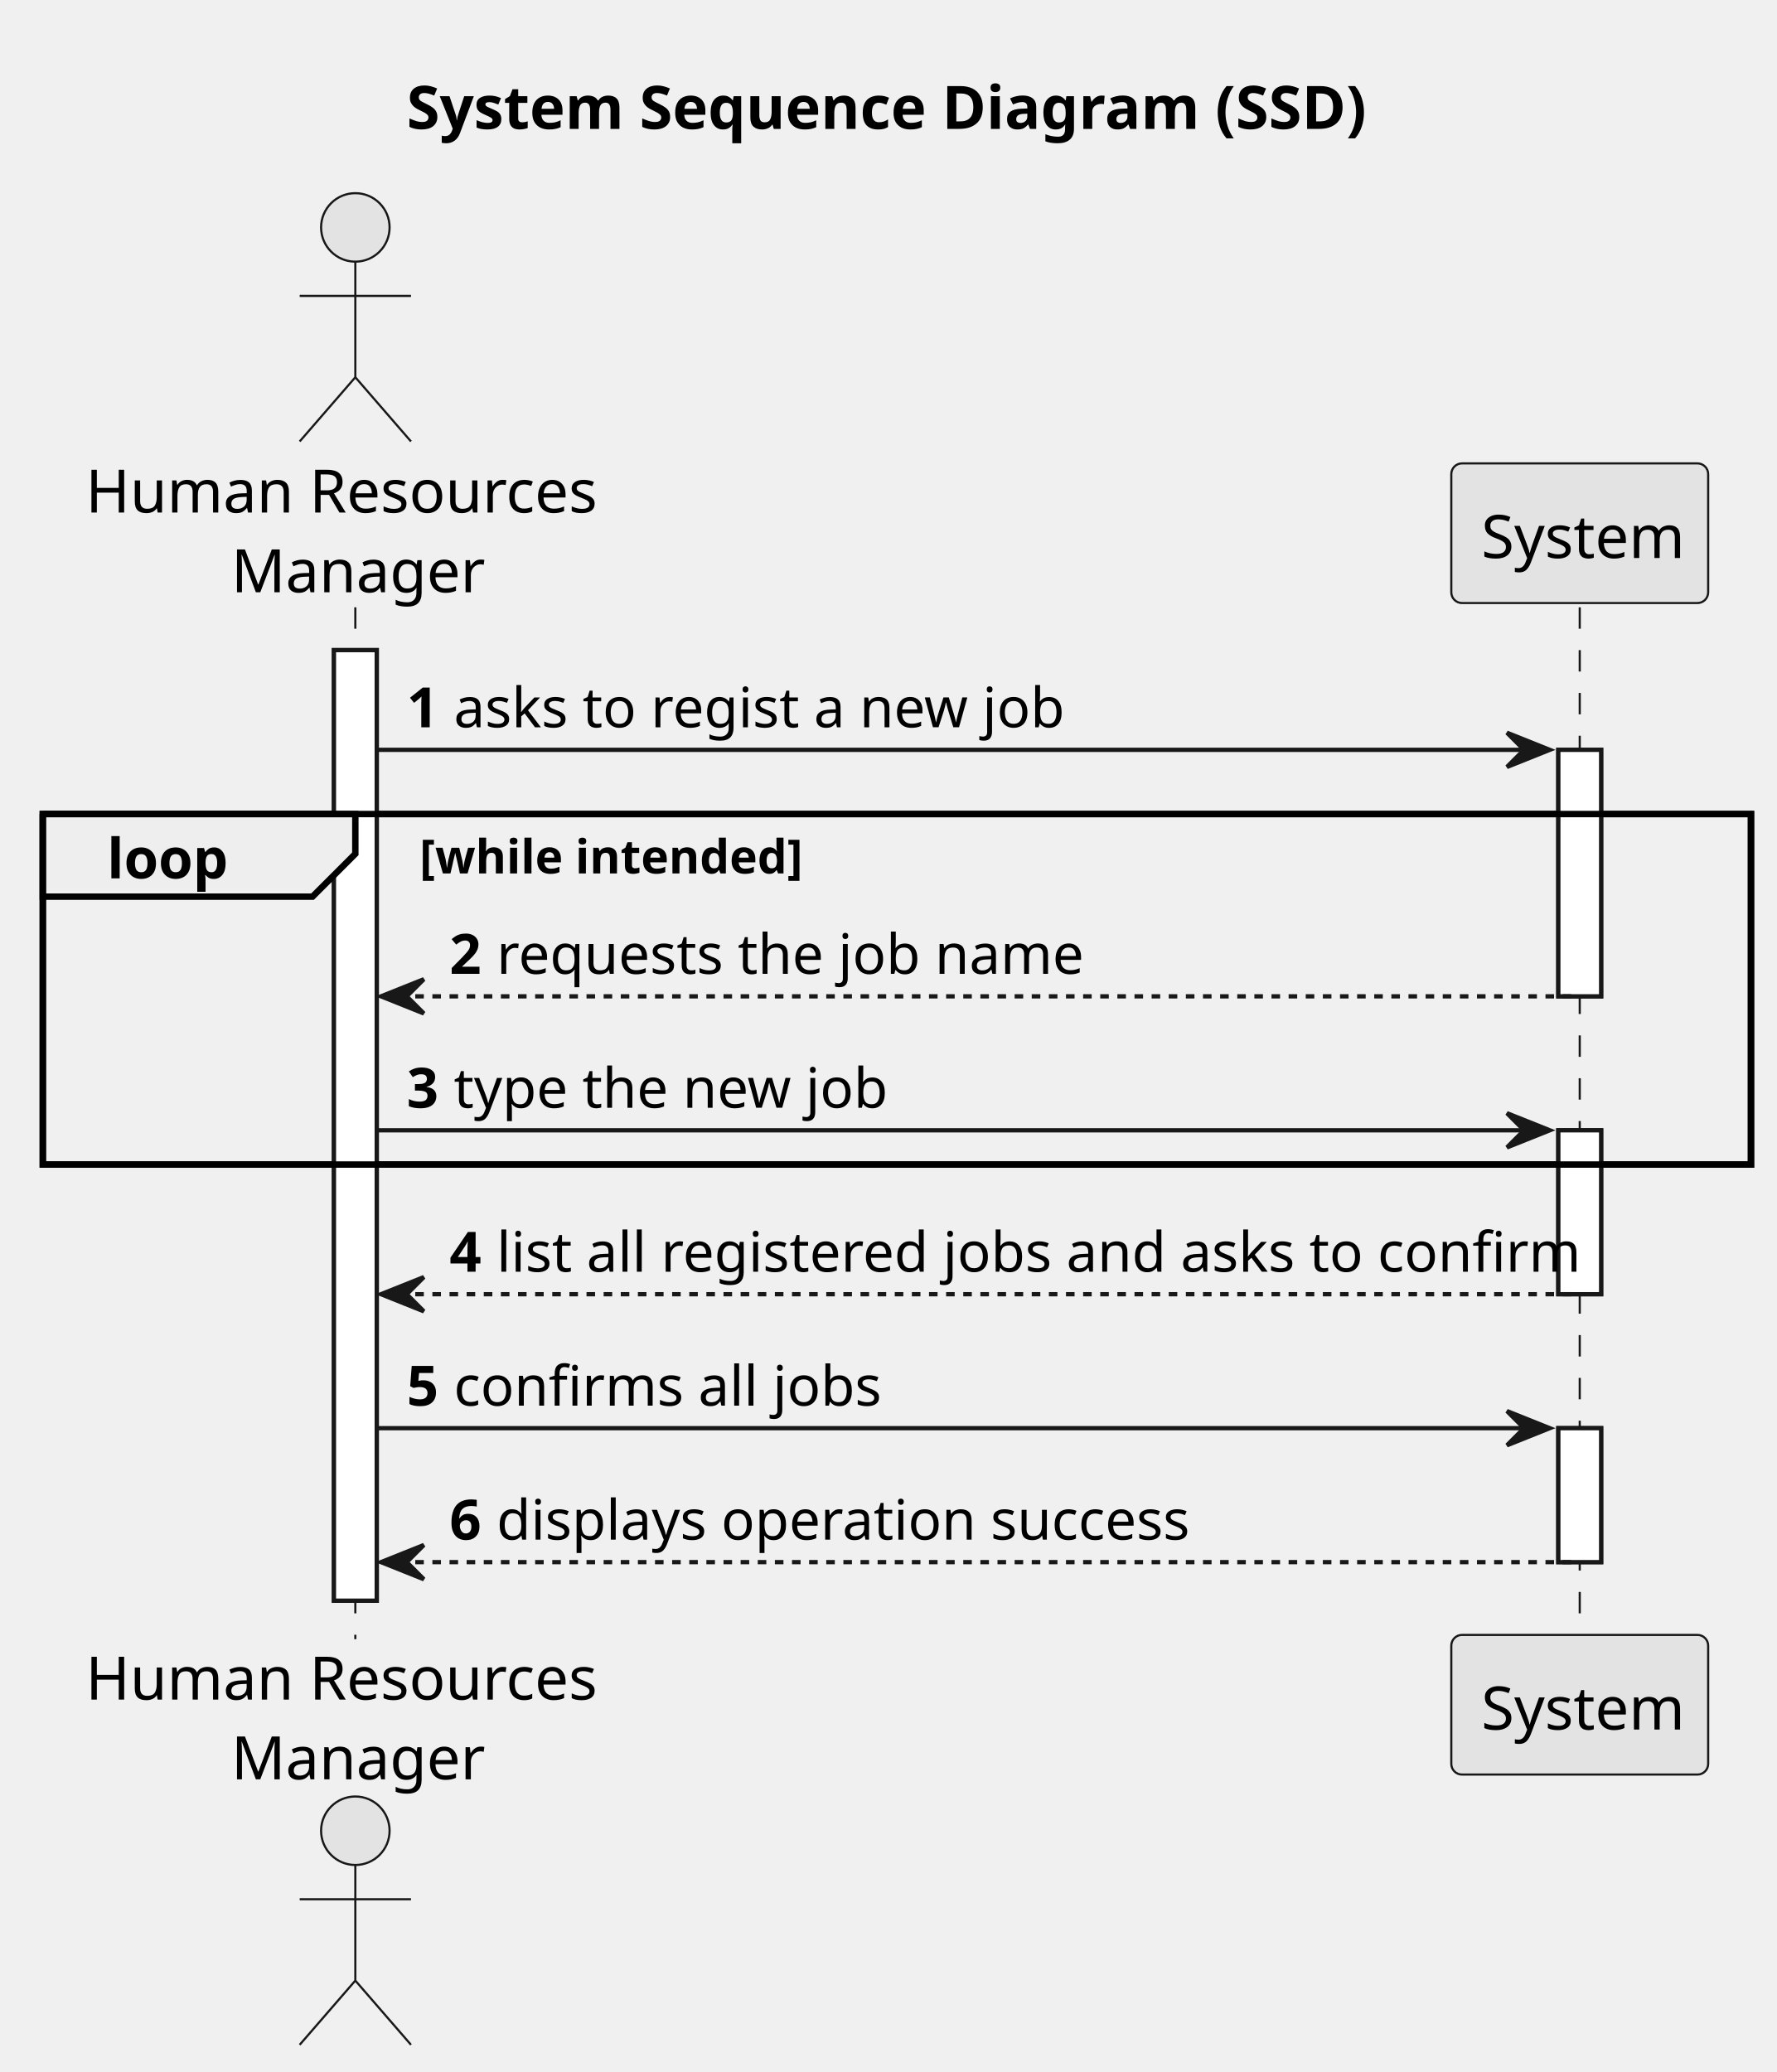
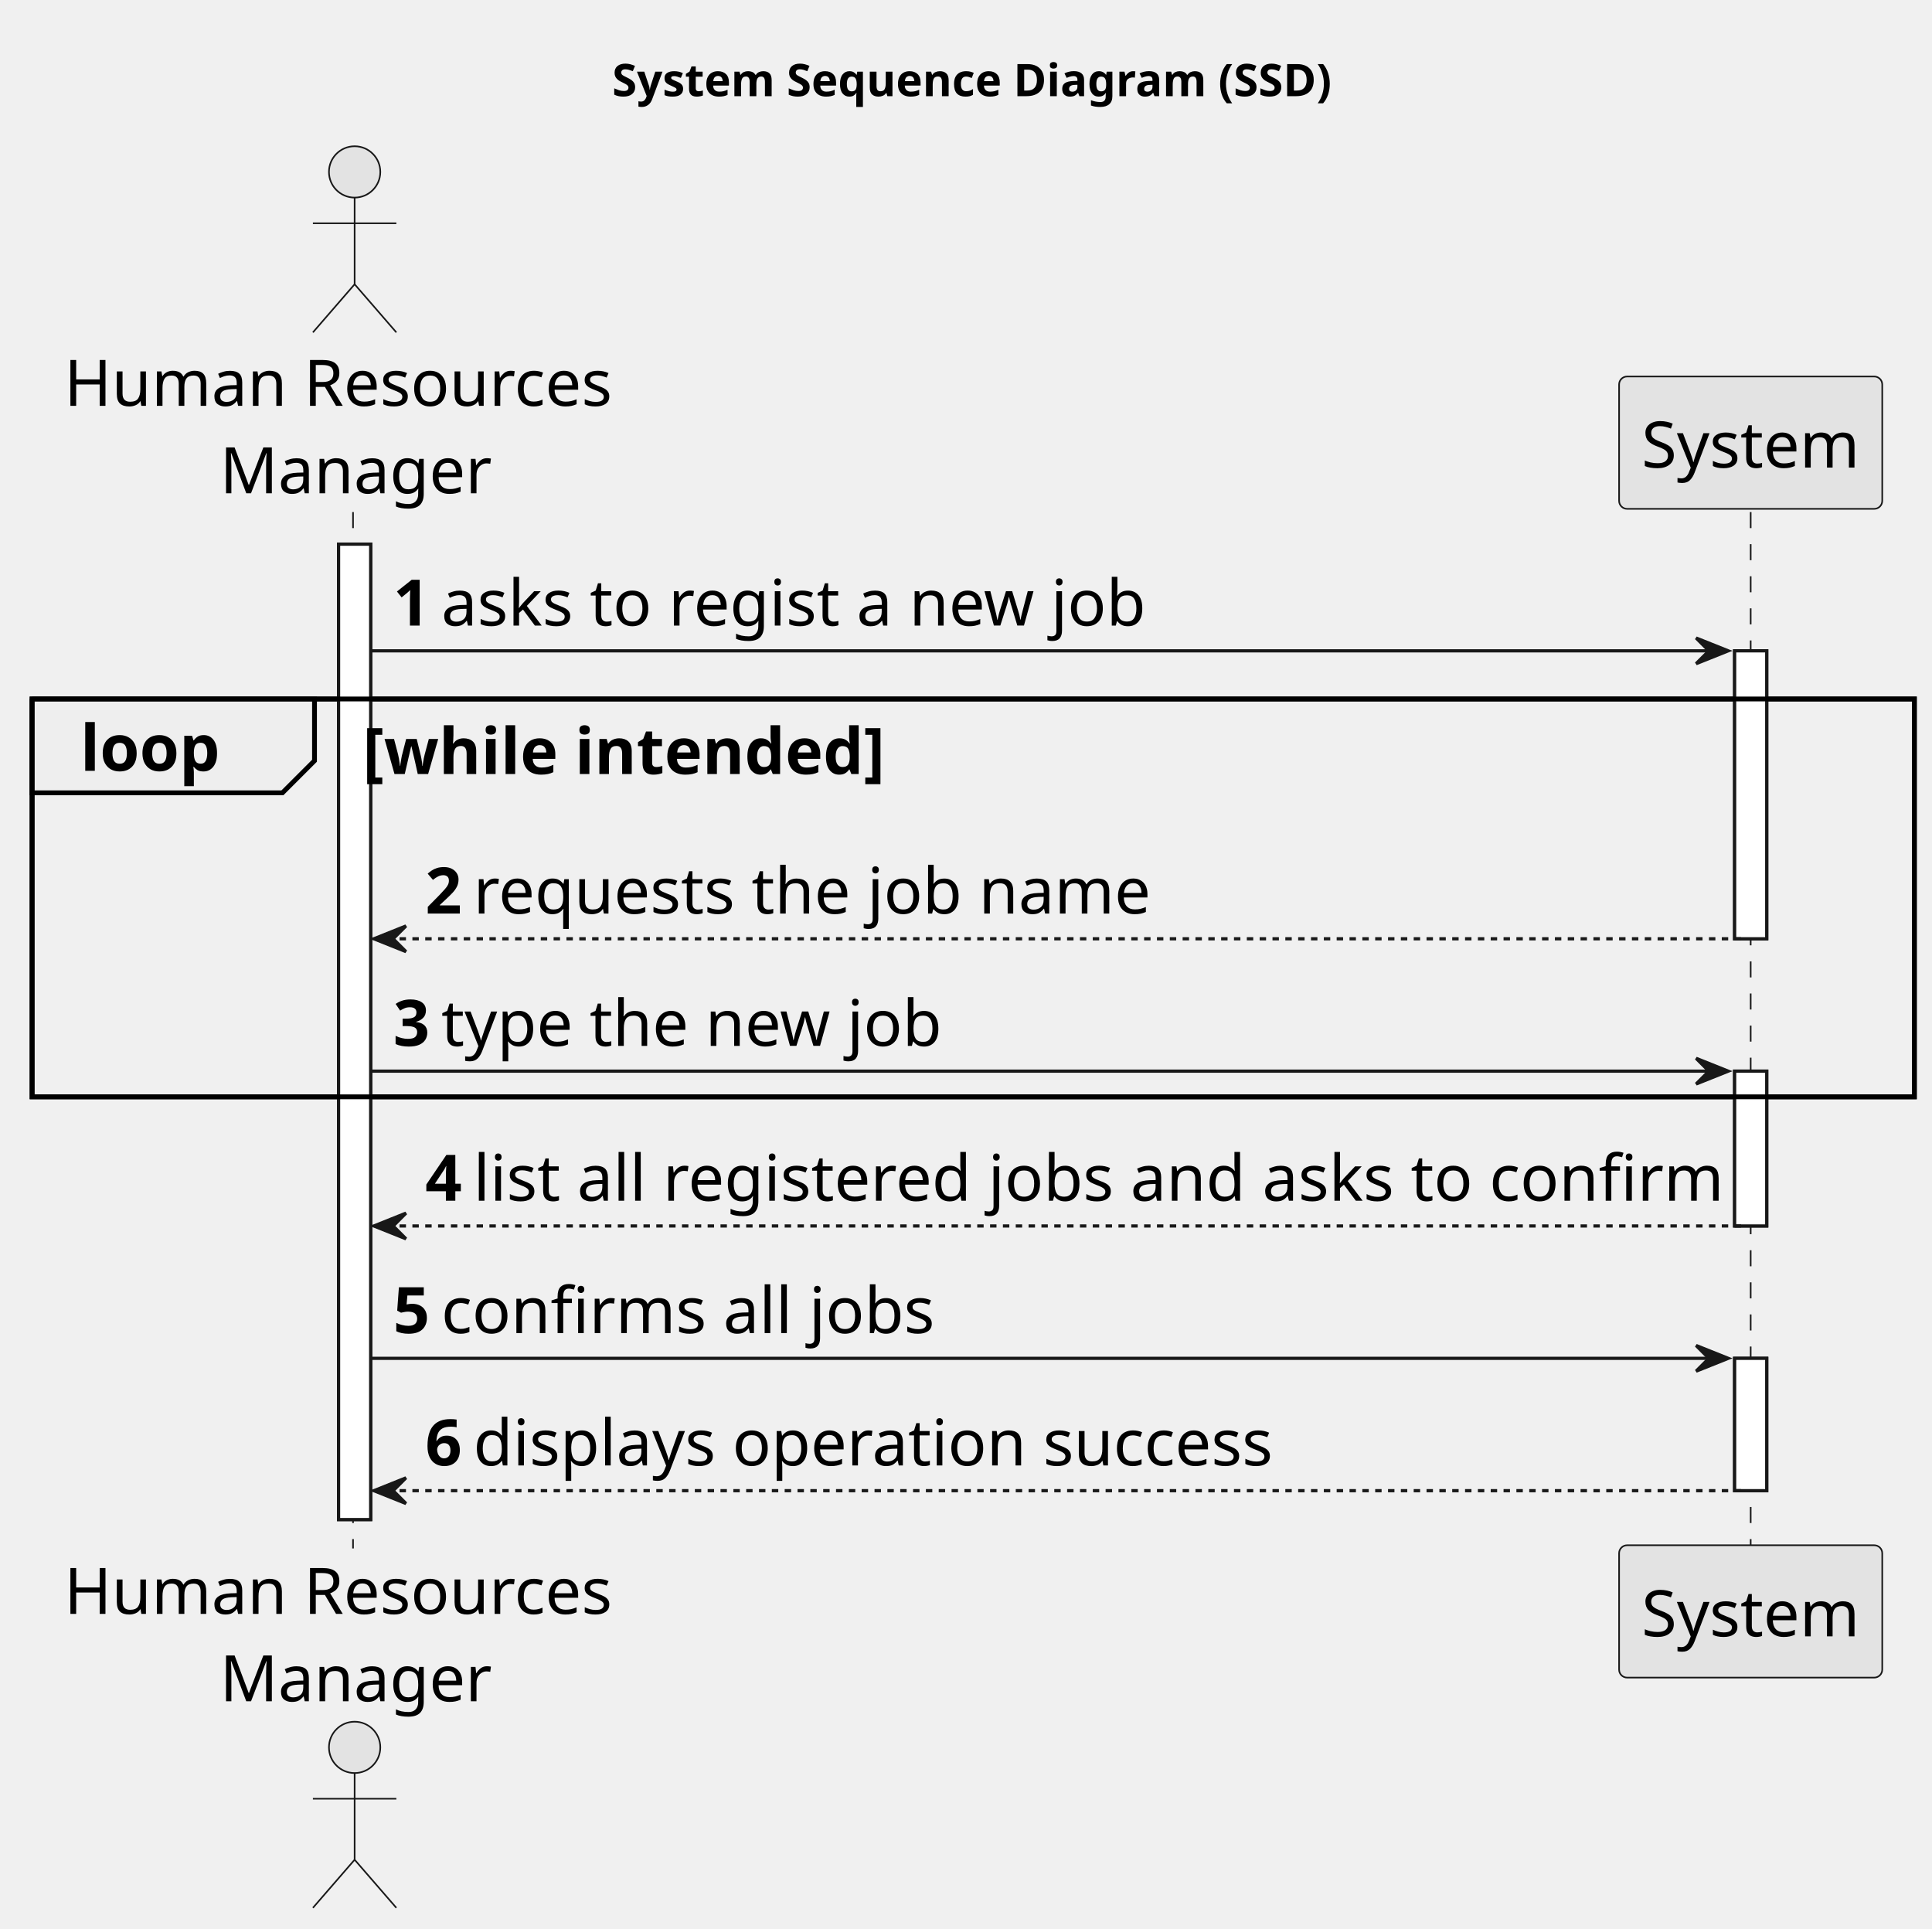
- <svg xmlns="http://www.w3.org/2000/svg" contentStyleType="text/css" height="484px" preserveAspectRatio="none" style="width:415px;height:484px;background:#FFFFFF;" version="1.1" viewBox="0 0 415 484" width="415px" zoomAndPan="magnify">
+ <svg xmlns="http://www.w3.org/2000/svg" contentStyleType="text/css" height="601px" preserveAspectRatio="none" style="width:602px;height:601px;background:#FFFFFF;" version="1.1" viewBox="0 0 602 601" width="602px" zoomAndPan="magnify">
  <defs />
  <g>
-     <text fill="#000000" font-family="sans-serif" font-size="14" font-weight="bold" lengthAdjust="spacing" textLength="228" x="95" y="30.107">System Sequence Diagram (SSD)</text>
-     <rect fill="#FFFFFF" height="222.037" style="stroke:#181818;stroke-width:1.0;" width="10" x="78" y="151.863" />
-     <rect fill="#FFFFFF" height="57.582" style="stroke:#181818;stroke-width:1.0;" width="10" x="364" y="175.154" />
-     <rect fill="#FFFFFF" height="38.291" style="stroke:#181818;stroke-width:1.0;" width="10" x="364" y="264.027" />
-     <rect fill="#FFFFFF" height="31.291" style="stroke:#181818;stroke-width:1.0;" width="10" x="364" y="333.609" />
-     <rect fill="none" height="81.873" style="stroke:#000000;stroke-width:1.5;" width="399" x="10" y="190.154" />
-     <line style="stroke:#181818;stroke-width:0.5;stroke-dasharray:5.0,5.0;" x1="83" x2="83" y1="141.863" y2="382.9" />
-     <line style="stroke:#181818;stroke-width:0.5;stroke-dasharray:5.0,5.0;" x1="369" x2="369" y1="141.863" y2="382.9" />
-     <text fill="#000000" font-family="sans-serif" font-size="14" lengthAdjust="spacing" textLength="116" x="20" y="119.728">Human Resources</text>
-     <text fill="#000000" font-family="sans-serif" font-size="14" lengthAdjust="spacing" textLength="56" x="54" y="138.35">Manager</text>
-     <ellipse cx="83" cy="53.121" fill="#E3E3E3" rx="8" ry="8" style="stroke:#181818;stroke-width:0.5;" />
-     <path d="M83,61.121 L83,88.121 M70,69.121 L96,69.121 M83,88.121 L70,103.121 M83,88.121 L96,103.121 " fill="none" style="stroke:#181818;stroke-width:0.5;" />
-     <text fill="#000000" font-family="sans-serif" font-size="14" lengthAdjust="spacing" textLength="116" x="20" y="397.008">Human Resources</text>
-     <text fill="#000000" font-family="sans-serif" font-size="14" lengthAdjust="spacing" textLength="56" x="54" y="415.629">Manager</text>
-     <ellipse cx="83" cy="427.643" fill="#E3E3E3" rx="8" ry="8" style="stroke:#181818;stroke-width:0.5;" />
-     <path d="M83,435.643 L83,462.643 M70,443.643 L96,443.643 M83,462.643 L70,477.643 M83,462.643 L96,477.643 " fill="none" style="stroke:#181818;stroke-width:0.5;" />
-     <rect fill="#E3E3E3" height="32.621" rx="2.5" ry="2.5" style="stroke:#181818;stroke-width:0.5;" width="60" x="339" y="108.242" />
-     <text fill="#000000" font-family="sans-serif" font-size="14" lengthAdjust="spacing" textLength="46" x="346" y="130.35">System</text>
-     <rect fill="#E3E3E3" height="32.621" rx="2.5" ry="2.5" style="stroke:#181818;stroke-width:0.5;" width="60" x="339" y="381.9" />
-     <text fill="#000000" font-family="sans-serif" font-size="14" lengthAdjust="spacing" textLength="46" x="346" y="404.008">System</text>
-     <rect fill="#FFFFFF" height="222.037" style="stroke:#181818;stroke-width:1.0;" width="10" x="78" y="151.863" />
-     <rect fill="#FFFFFF" height="57.582" style="stroke:#181818;stroke-width:1.0;" width="10" x="364" y="175.154" />
-     <rect fill="#FFFFFF" height="38.291" style="stroke:#181818;stroke-width:1.0;" width="10" x="364" y="264.027" />
-     <rect fill="#FFFFFF" height="31.291" style="stroke:#181818;stroke-width:1.0;" width="10" x="364" y="333.609" />
-     <polygon fill="#181818" points="352,171.154,362,175.154,352,179.154,356,175.154" style="stroke:#181818;stroke-width:1.0;" />
-     <line style="stroke:#181818;stroke-width:1.0;" x1="88" x2="358" y1="175.154" y2="175.154" />
-     <text fill="#000000" font-family="sans-serif" font-size="13" font-weight="bold" lengthAdjust="spacing" textLength="7" x="95" y="169.892">1</text>
-     <text fill="#000000" font-family="sans-serif" font-size="13" lengthAdjust="spacing" textLength="138" x="106" y="169.892">asks to regist a new job</text>
-     <path d="M10,190.154 L83,190.154 L83,199.445 L73,209.445 L10,209.445 L10,190.154 " fill="#EEEEEE" style="stroke:#000000;stroke-width:1.5;" />
-     <rect fill="none" height="81.873" style="stroke:#000000;stroke-width:1.5;" width="399" x="10" y="190.154" />
-     <text fill="#000000" font-family="sans-serif" font-size="13" font-weight="bold" lengthAdjust="spacing" textLength="28" x="25" y="205.183">loop</text>
-     <text fill="#000000" font-family="sans-serif" font-size="11" font-weight="bold" lengthAdjust="spacing" textLength="90" x="98" y="204.024">[while intended]</text>
-     <polygon fill="#181818" points="99,228.736,89,232.736,99,236.736,95,232.736" style="stroke:#181818;stroke-width:1.0;" />
-     <line style="stroke:#181818;stroke-width:1.0;stroke-dasharray:2.0,2.0;" x1="93" x2="368" y1="232.736" y2="232.736" />
-     <text fill="#000000" font-family="sans-serif" font-size="13" font-weight="bold" lengthAdjust="spacing" textLength="7" x="105" y="227.474">2</text>
-     <text fill="#000000" font-family="sans-serif" font-size="13" lengthAdjust="spacing" textLength="129" x="116" y="227.474">requests the job name</text>
-     <polygon fill="#181818" points="352,260.027,362,264.027,352,268.027,356,264.027" style="stroke:#181818;stroke-width:1.0;" />
-     <line style="stroke:#181818;stroke-width:1.0;" x1="88" x2="358" y1="264.027" y2="264.027" />
-     <text fill="#000000" font-family="sans-serif" font-size="13" font-weight="bold" lengthAdjust="spacing" textLength="7" x="95" y="258.765">3</text>
-     <text fill="#000000" font-family="sans-serif" font-size="13" lengthAdjust="spacing" textLength="95" x="106" y="258.765">type the new job</text>
-     <polygon fill="#181818" points="99,298.318,89,302.318,99,306.318,95,302.318" style="stroke:#181818;stroke-width:1.0;" />
-     <line style="stroke:#181818;stroke-width:1.0;stroke-dasharray:2.0,2.0;" x1="93" x2="368" y1="302.318" y2="302.318" />
-     <text fill="#000000" font-family="sans-serif" font-size="13" font-weight="bold" lengthAdjust="spacing" textLength="7" x="105" y="297.056">4</text>
-     <text fill="#000000" font-family="sans-serif" font-size="13" lengthAdjust="spacing" textLength="241" x="116" y="297.056">list all registered jobs and asks to confirm</text>
-     <polygon fill="#181818" points="352,329.609,362,333.609,352,337.609,356,333.609" style="stroke:#181818;stroke-width:1.0;" />
-     <line style="stroke:#181818;stroke-width:1.0;" x1="88" x2="358" y1="333.609" y2="333.609" />
-     <text fill="#000000" font-family="sans-serif" font-size="13" font-weight="bold" lengthAdjust="spacing" textLength="7" x="95" y="328.347">5</text>
-     <text fill="#000000" font-family="sans-serif" font-size="13" lengthAdjust="spacing" textLength="94" x="106" y="328.347">confirms all jobs</text>
-     <polygon fill="#181818" points="99,360.9,89,364.9,99,368.9,95,364.9" style="stroke:#181818;stroke-width:1.0;" />
-     <line style="stroke:#181818;stroke-width:1.0;stroke-dasharray:2.0,2.0;" x1="93" x2="368" y1="364.9" y2="364.9" />
-     <text fill="#000000" font-family="sans-serif" font-size="13" font-weight="bold" lengthAdjust="spacing" textLength="7" x="105" y="359.638">6</text>
-     <text fill="#000000" font-family="sans-serif" font-size="13" lengthAdjust="spacing" textLength="158" x="116" y="359.638">displays operation success</text>
+     <text fill="#000000" font-family="sans-serif" font-size="14" font-weight="bold" lengthAdjust="spacing" textLength="224" x="190.75" y="29.966">System Sequence Diagram (SSD)</text>
+     <rect fill="#FFFFFF" height="303.92" style="stroke:#181818;stroke-width:1.0;" width="10" x="105.5" y="169.548" />
+     <rect fill="#FFFFFF" height="89.72" style="stroke:#181818;stroke-width:1.0;" width="10" x="540.5" y="202.788" />
+     <rect fill="#FFFFFF" height="48.24" style="stroke:#181818;stroke-width:1.0;" width="10" x="540.5" y="333.748" />
+     <rect fill="#FFFFFF" height="41.24" style="stroke:#181818;stroke-width:1.0;" width="10" x="540.5" y="423.228" />
+     <rect fill="none" height="123.96" style="stroke:#000000;stroke-width:1.5;" width="586.5" x="10" y="217.788" />
+     <line style="stroke:#181818;stroke-width:0.5;stroke-dasharray:5.0,5.0;" x1="110" x2="110" y1="159.548" y2="482.468" />
+     <line style="stroke:#181818;stroke-width:0.5;stroke-dasharray:5.0,5.0;" x1="545.5" x2="545.5" y1="159.548" y2="482.468" />
+     <text fill="#000000" font-family="sans-serif" font-size="20" lengthAdjust="spacing" textLength="170" x="20" y="126.448">Human Resources</text>
+     <text fill="#000000" font-family="sans-serif" font-size="20" lengthAdjust="spacing" textLength="83" x="68.5" y="153.688">Manager</text>
+     <ellipse cx="110.5" cy="53.568" fill="#E3E3E3" rx="8" ry="8" style="stroke:#181818;stroke-width:0.5;" />
+     <path d="M110.5,61.568 L110.5,88.568 M97.5,69.568 L123.5,69.568 M110.5,88.568 L97.5,103.568 M110.5,88.568 L123.5,103.568 " fill="none" style="stroke:#181818;stroke-width:0.5;" />
+     <text fill="#000000" font-family="sans-serif" font-size="20" lengthAdjust="spacing" textLength="170" x="20" y="502.848">Human Resources</text>
+     <text fill="#000000" font-family="sans-serif" font-size="20" lengthAdjust="spacing" textLength="83" x="68.5" y="530.088">Manager</text>
+     <ellipse cx="110.5" cy="544.448" fill="#E3E3E3" rx="8" ry="8" style="stroke:#181818;stroke-width:0.5;" />
+     <path d="M110.5,552.448 L110.5,579.448 M97.5,560.448 L123.5,560.448 M110.5,579.448 L97.5,594.448 M110.5,579.448 L123.5,594.448 " fill="none" style="stroke:#181818;stroke-width:0.5;" />
+     <rect fill="#E3E3E3" height="41.24" rx="2.5" ry="2.5" style="stroke:#181818;stroke-width:0.5;" width="82" x="504.5" y="117.308" />
+     <text fill="#000000" font-family="sans-serif" font-size="20" lengthAdjust="spacing" textLength="68" x="511.5" y="145.688">System</text>
+     <rect fill="#E3E3E3" height="41.24" rx="2.5" ry="2.5" style="stroke:#181818;stroke-width:0.5;" width="82" x="504.5" y="481.468" />
+     <text fill="#000000" font-family="sans-serif" font-size="20" lengthAdjust="spacing" textLength="68" x="511.5" y="509.848">System</text>
+     <rect fill="#FFFFFF" height="303.92" style="stroke:#181818;stroke-width:1.0;" width="10" x="105.5" y="169.548" />
+     <rect fill="#FFFFFF" height="89.72" style="stroke:#181818;stroke-width:1.0;" width="10" x="540.5" y="202.788" />
+     <rect fill="#FFFFFF" height="48.24" style="stroke:#181818;stroke-width:1.0;" width="10" x="540.5" y="333.748" />
+     <rect fill="#FFFFFF" height="41.24" style="stroke:#181818;stroke-width:1.0;" width="10" x="540.5" y="423.228" />
+     <polygon fill="#181818" points="528.5,198.788,538.5,202.788,528.5,206.788,532.5,202.788" style="stroke:#181818;stroke-width:1.0;" />
+     <line style="stroke:#181818;stroke-width:1.0;" x1="115.5" x2="534.5" y1="202.788" y2="202.788" />
+     <text fill="#000000" font-family="sans-serif" font-size="20" font-weight="bold" lengthAdjust="spacing" textLength="11" x="122.5" y="194.928">1</text>
+     <text fill="#000000" font-family="sans-serif" font-size="20" lengthAdjust="spacing" textLength="218" x="137.5" y="194.928">asks to regist a new job</text>
+     <path d="M10,217.788 L98,217.788 L98,237.028 L88,247.028 L10,247.028 L10,217.788 " fill="#EEEEEE" style="stroke:#000000;stroke-width:1.5;" />
+     <rect fill="none" height="123.96" style="stroke:#000000;stroke-width:1.5;" width="586.5" x="10" y="217.788" />
+     <text fill="#000000" font-family="sans-serif" font-size="20" font-weight="bold" lengthAdjust="spacing" textLength="43" x="25" y="240.168">loop</text>
+     <text fill="#000000" font-family="sans-serif" font-size="20" font-weight="bold" lengthAdjust="spacing" textLength="164" x="113" y="241.168">[while intended]</text>
+     <polygon fill="#181818" points="126.5,288.508,116.5,292.508,126.5,296.508,122.5,292.508" style="stroke:#181818;stroke-width:1.0;" />
+     <line style="stroke:#181818;stroke-width:1.0;stroke-dasharray:2.0,2.0;" x1="120.5" x2="544.5" y1="292.508" y2="292.508" />
+     <text fill="#000000" font-family="sans-serif" font-size="20" font-weight="bold" lengthAdjust="spacing" textLength="11" x="132.5" y="284.648">2</text>
+     <text fill="#000000" font-family="sans-serif" font-size="20" lengthAdjust="spacing" textLength="208" x="147.5" y="284.648">requests the job name</text>
+     <polygon fill="#181818" points="528.5,329.748,538.5,333.748,528.5,337.748,532.5,333.748" style="stroke:#181818;stroke-width:1.0;" />
+     <line style="stroke:#181818;stroke-width:1.0;" x1="115.5" x2="534.5" y1="333.748" y2="333.748" />
+     <text fill="#000000" font-family="sans-serif" font-size="20" font-weight="bold" lengthAdjust="spacing" textLength="11" x="122.5" y="325.888">3</text>
+     <text fill="#000000" font-family="sans-serif" font-size="20" lengthAdjust="spacing" textLength="153" x="137.5" y="325.888">type the new job</text>
+     <polygon fill="#181818" points="126.5,377.988,116.5,381.988,126.5,385.988,122.5,381.988" style="stroke:#181818;stroke-width:1.0;" />
+     <line style="stroke:#181818;stroke-width:1.0;stroke-dasharray:2.0,2.0;" x1="120.5" x2="544.5" y1="381.988" y2="381.988" />
+     <text fill="#000000" font-family="sans-serif" font-size="20" font-weight="bold" lengthAdjust="spacing" textLength="11" x="132.5" y="374.128">4</text>
+     <text fill="#000000" font-family="sans-serif" font-size="20" lengthAdjust="spacing" textLength="386" x="147.5" y="374.128">list all registered jobs and asks to confirm</text>
+     <polygon fill="#181818" points="528.5,419.228,538.5,423.228,528.5,427.228,532.5,423.228" style="stroke:#181818;stroke-width:1.0;" />
+     <line style="stroke:#181818;stroke-width:1.0;" x1="115.5" x2="534.5" y1="423.228" y2="423.228" />
+     <text fill="#000000" font-family="sans-serif" font-size="20" font-weight="bold" lengthAdjust="spacing" textLength="11" x="122.5" y="415.368">5</text>
+     <text fill="#000000" font-family="sans-serif" font-size="20" lengthAdjust="spacing" textLength="153" x="137.5" y="415.368">confirms all jobs</text>
+     <polygon fill="#181818" points="126.5,460.468,116.5,464.468,126.5,468.468,122.5,464.468" style="stroke:#181818;stroke-width:1.0;" />
+     <line style="stroke:#181818;stroke-width:1.0;stroke-dasharray:2.0,2.0;" x1="120.5" x2="544.5" y1="464.468" y2="464.468" />
+     <text fill="#000000" font-family="sans-serif" font-size="20" font-weight="bold" lengthAdjust="spacing" textLength="11" x="132.5" y="456.608">6</text>
+     <text fill="#000000" font-family="sans-serif" font-size="20" lengthAdjust="spacing" textLength="248" x="147.5" y="456.608">displays operation success</text>
  </g>
</svg>
